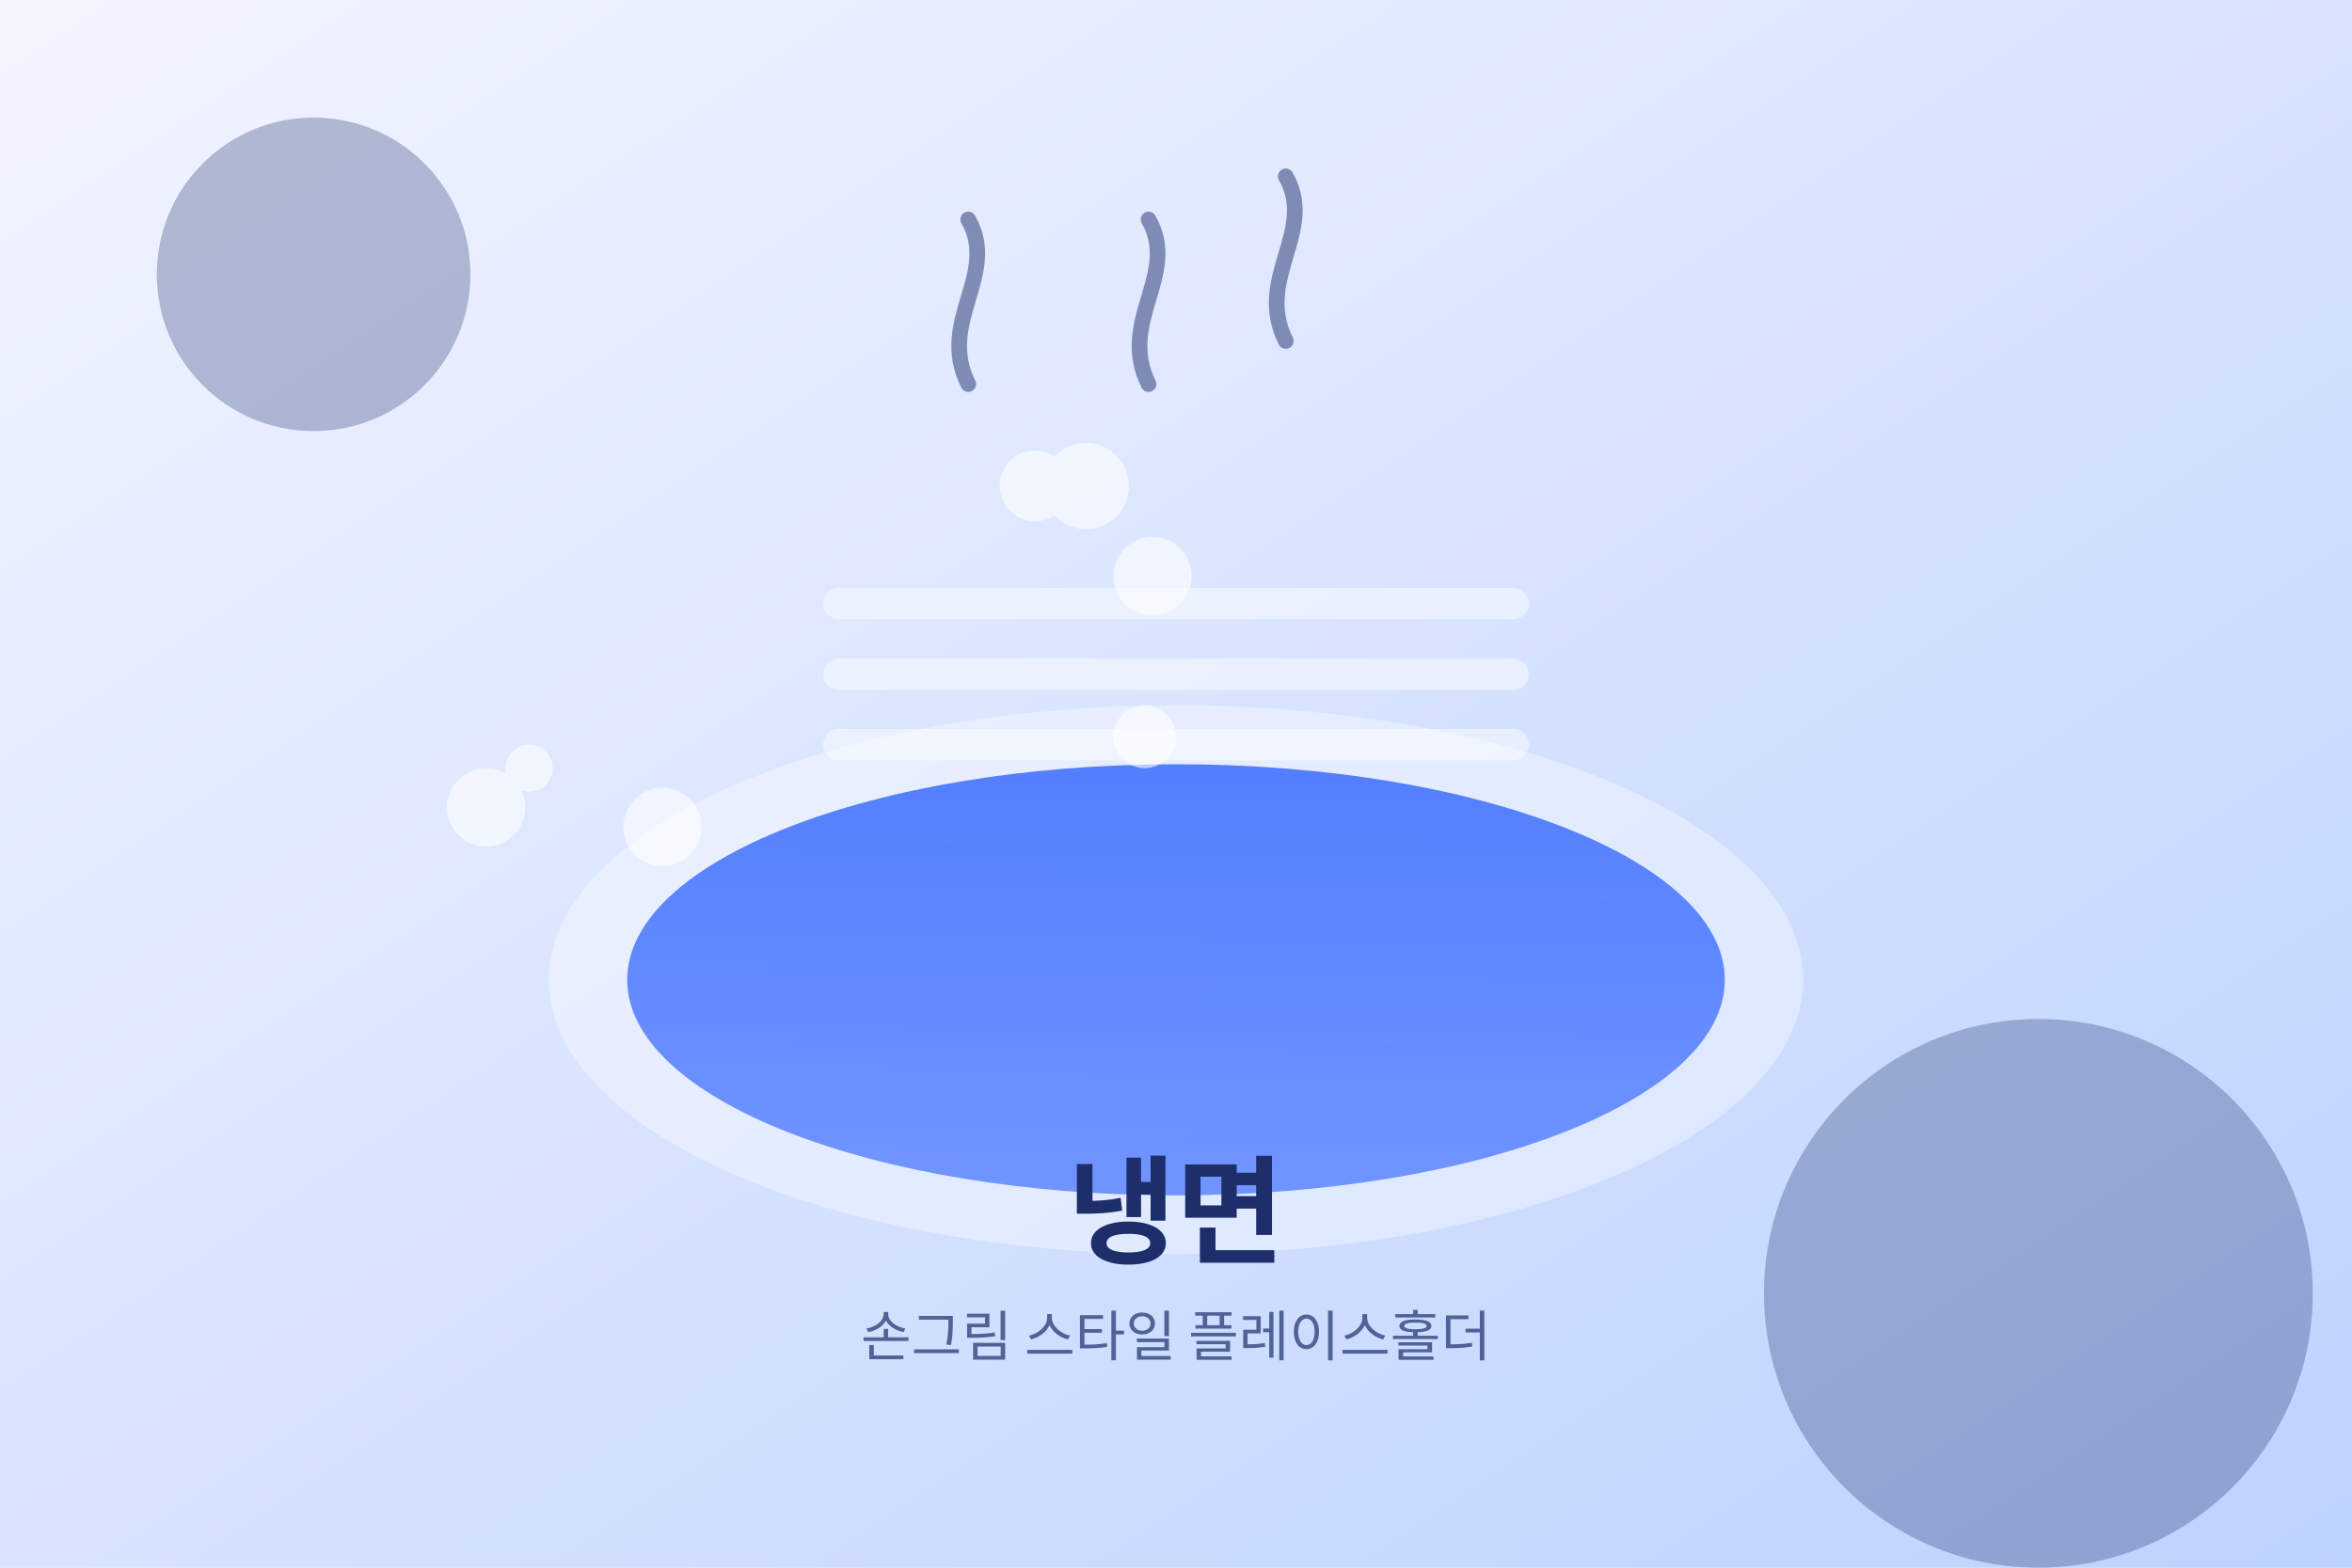
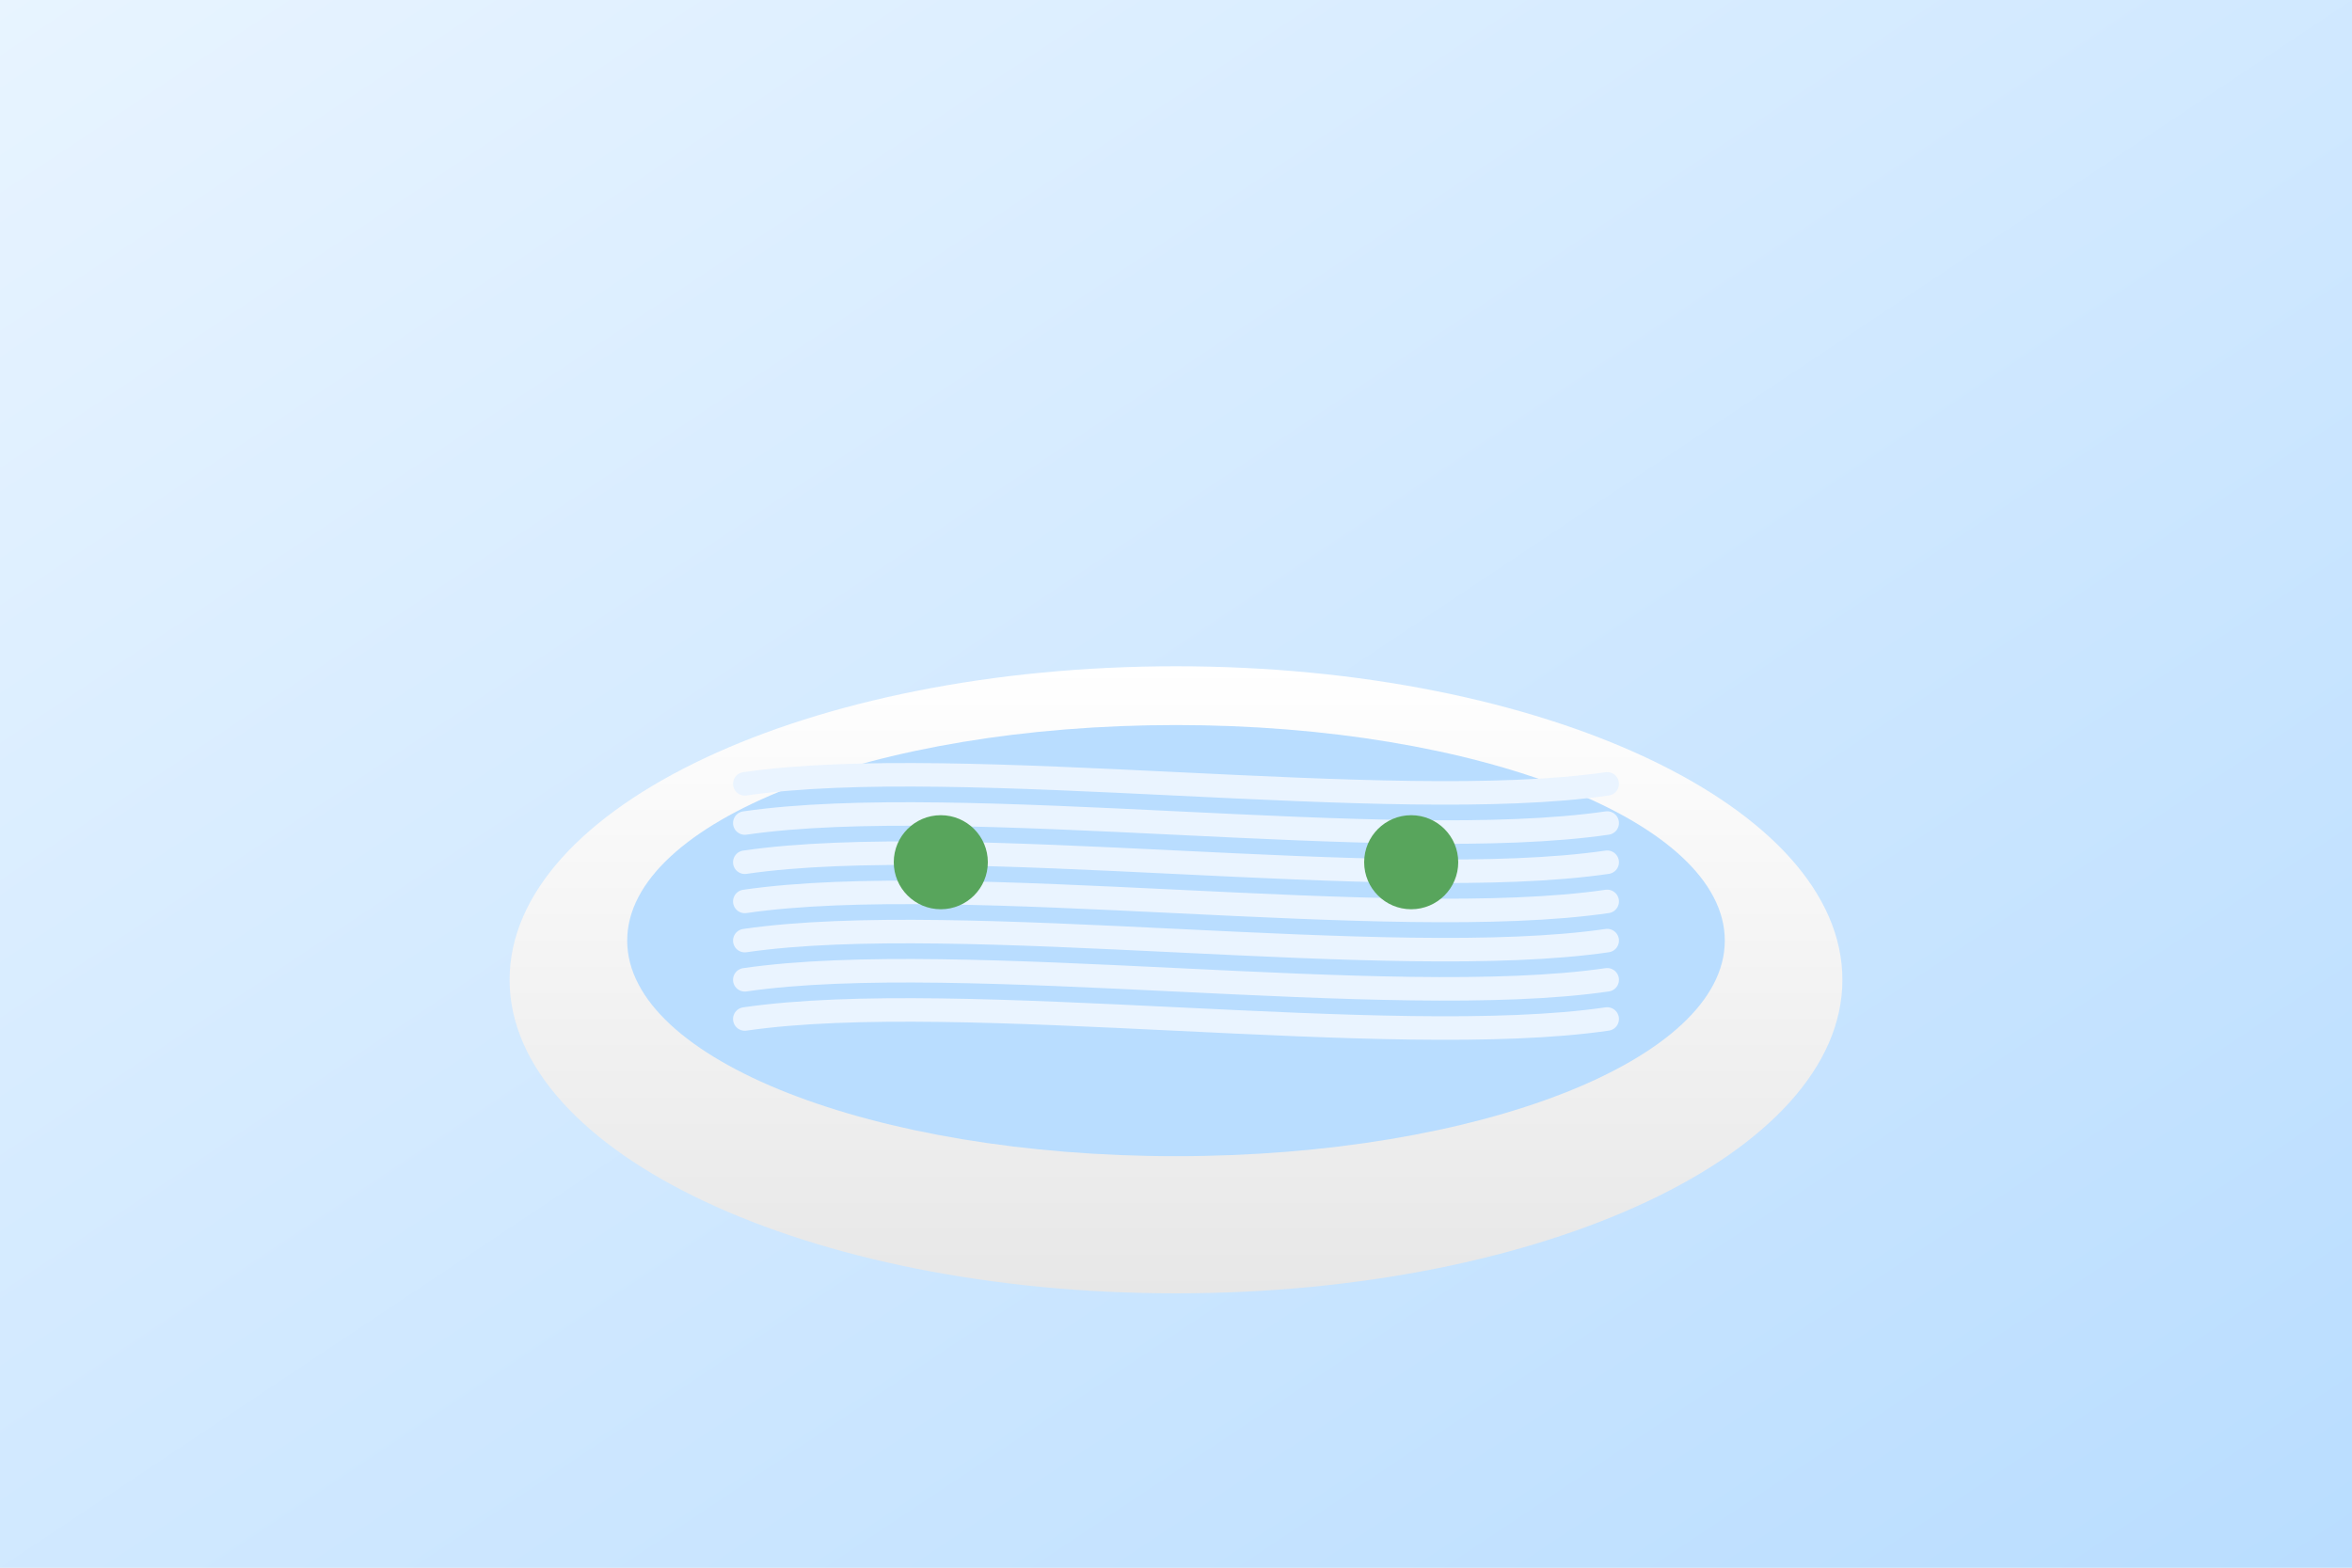
<svg xmlns="http://www.w3.org/2000/svg" width="600" height="400" viewBox="0 0 600 400">
  <defs>
    <linearGradient id="bg" x1="0" y1="0" x2="1" y2="1">
-       <stop offset="0%" stop-color="#f3f5ff" />
-       <stop offset="100%" stop-color="#bcd2ff" />
+       <stop offset="0%" stop-color="#e8f4ff" />
+       <stop offset="100%" stop-color="#b9ddff" />
    </linearGradient>
-     <linearGradient id="food" x1="0" y1="0" x2="0" y2="1">
-       <stop offset="0%" stop-color="#4b78ff" stop-opacity="0.95" />
-       <stop offset="100%" stop-color="#4b78ff" stop-opacity="0.75" />
+     <linearGradient id="bowl" x1="0" y1="0" x2="0" y2="1">
+       <stop offset="0%" stop-color="#ffffff" />
+       <stop offset="100%" stop-color="#e7e7e7" />
    </linearGradient>
  </defs>
  <rect width="100%" height="100%" fill="url(#bg)" />
-   <g opacity="0.3" fill="#1d2e6b">
-     <circle cx="80" cy="70" r="40" />
-     <circle cx="520" cy="330" r="70" />
-   </g>
-   <g fill="none" stroke="#1d2e6b" stroke-width="4" stroke-linecap="round" opacity="0.5">
-     <path d="M247 98 c -8 -16 8 -28 0 -42" />
-     <path d="M293 98 c -8 -16 8 -28 0 -42" />
-     <path d="M328 87 c -8 -16 8 -28 0 -42" />
-   </g>
-   <ellipse cx="300" cy="250" rx="160" ry="70" fill="#ffffff" opacity="0.35" />
-   <ellipse cx="300" cy="250" rx="140" ry="55" fill="url(#food)" />
-   <rect x="210" y="150" width="180" height="8" rx="4" fill="#ffffff" opacity="0.45" />
-   <rect x="210" y="168" width="180" height="8" rx="4" fill="#ffffff" opacity="0.45" />
-   <rect x="210" y="186" width="180" height="8" rx="4" fill="#ffffff" opacity="0.45" />
-   <g fill="#ffffff" opacity="0.6">
-     <circle cx="169" cy="211" r="10" />
-     <circle cx="124" cy="206" r="10" />
-     <circle cx="135" cy="196" r="6" />
-     <circle cx="264" cy="124" r="9" />
-     <circle cx="292" cy="188" r="8" />
-     <circle cx="277" cy="124" r="11" />
-     <circle cx="294" cy="147" r="10" />
-   </g>
-   <g font-family="Pretendard, 'Apple SD Gothic Neo', sans-serif" text-anchor="middle">
-     <text x="300" y="320" font-size="30" fill="#1d2e6b" font-weight="700">냉면</text>
-     <text x="300" y="346" font-size="14" fill="#1d2e6b" opacity="0.7">손그림 스타일 플레이스홀더</text>
-   </g>
+   <ellipse cx="300" cy="250" rx="170" ry="80" fill="url(#bowl)" />
+   <ellipse cx="300" cy="240" rx="140" ry="55" fill="#b9ddff" />
+   <path d="M 190.0 200.0 C 245.0 192.0, 355.0 208.0, 410.0 200.0" stroke="#eaf4ff" stroke-width="6" fill="none" stroke-linecap="round" />
+   <path d="M 190.0 210.0 C 245.0 202.0, 355.0 218.0, 410.0 210.0" stroke="#eaf4ff" stroke-width="6" fill="none" stroke-linecap="round" />
+   <path d="M 190.0 220.0 C 245.0 212.0, 355.0 228.0, 410.0 220.0" stroke="#eaf4ff" stroke-width="6" fill="none" stroke-linecap="round" />
+   <path d="M 190.0 230.0 C 245.0 222.0, 355.0 238.0, 410.0 230.0" stroke="#eaf4ff" stroke-width="6" fill="none" stroke-linecap="round" />
+   <path d="M 190.0 240.0 C 245.0 232.0, 355.0 248.0, 410.0 240.0" stroke="#eaf4ff" stroke-width="6" fill="none" stroke-linecap="round" />
+   <path d="M 190.0 250.0 C 245.0 242.0, 355.0 258.0, 410.0 250.0" stroke="#eaf4ff" stroke-width="6" fill="none" stroke-linecap="round" />
+   <path d="M 190.0 260.0 C 245.0 252.0, 355.0 268.0, 410.0 260.0" stroke="#eaf4ff" stroke-width="6" fill="none" stroke-linecap="round" />
+   <circle cx="240" cy="220" r="12" fill="#58a55c" />
+   <circle cx="360" cy="220" r="12" fill="#58a55c" />
</svg>
